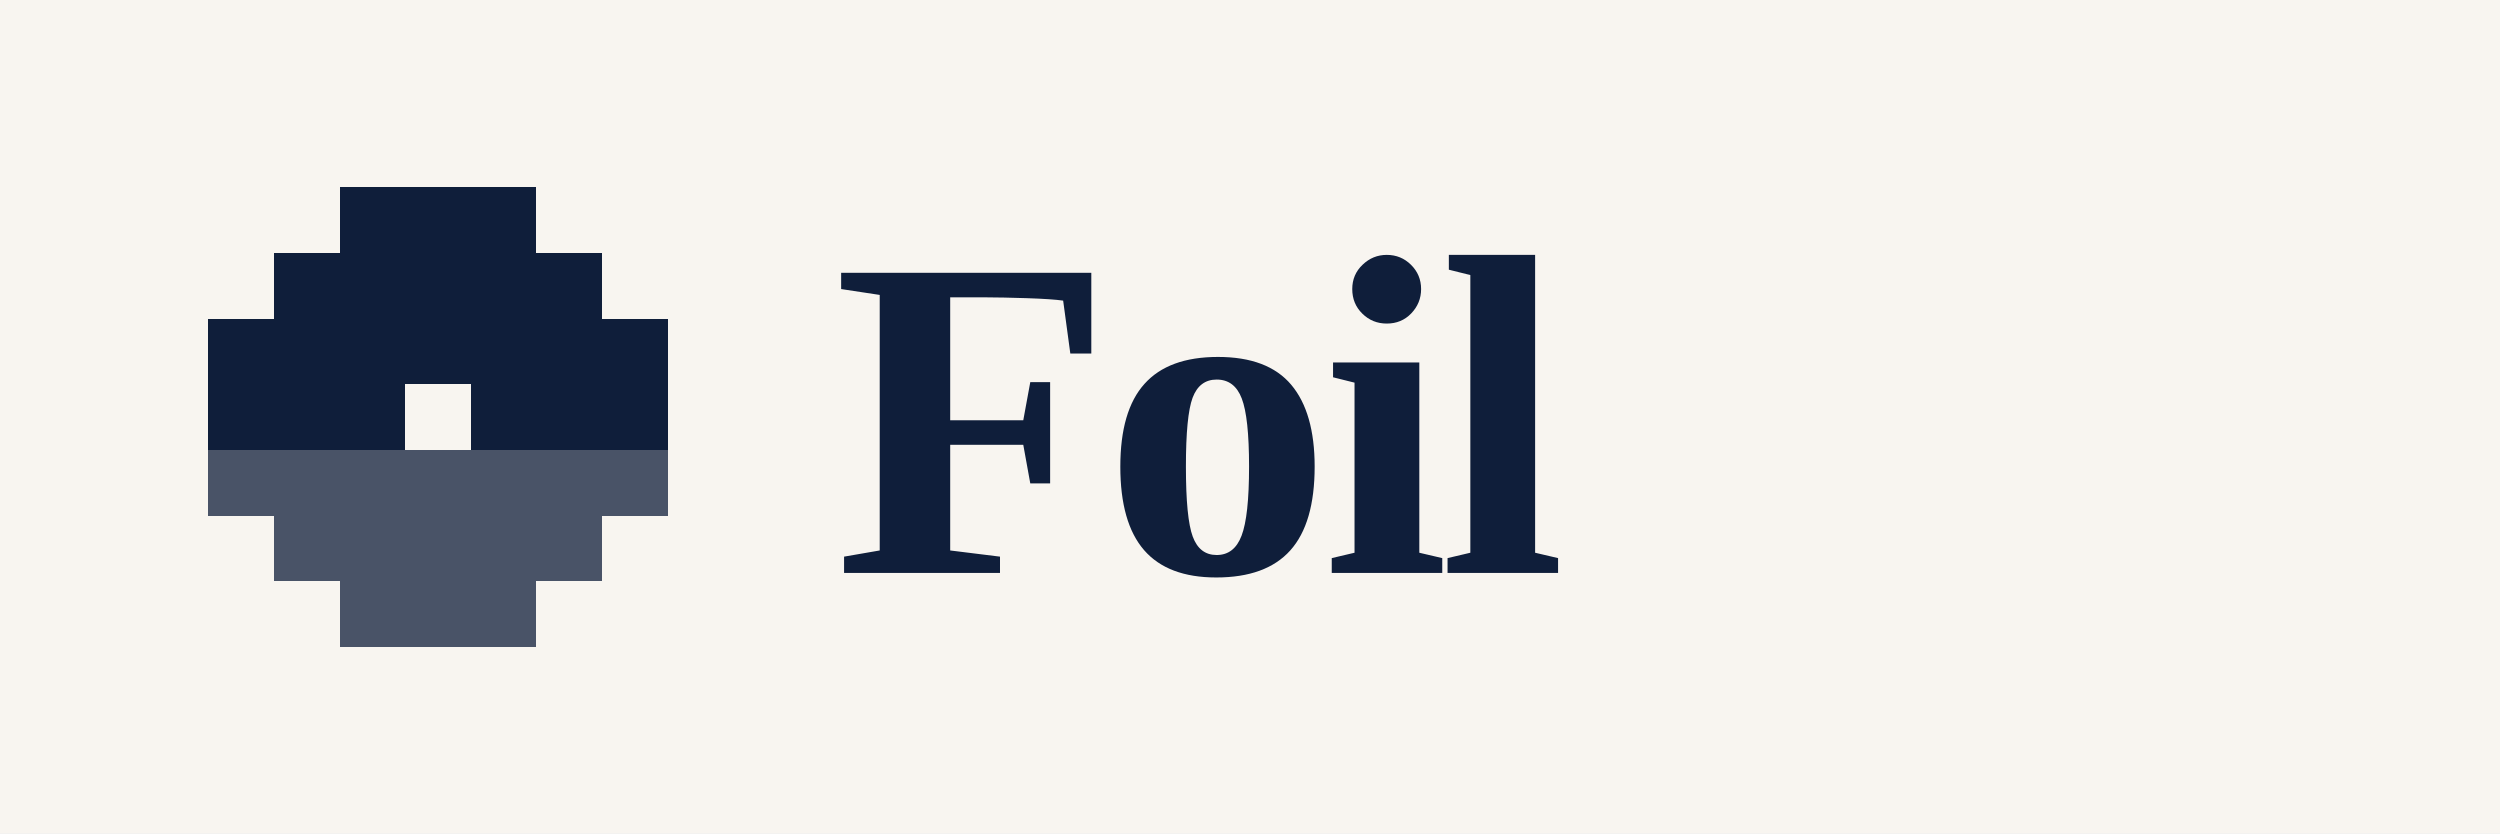
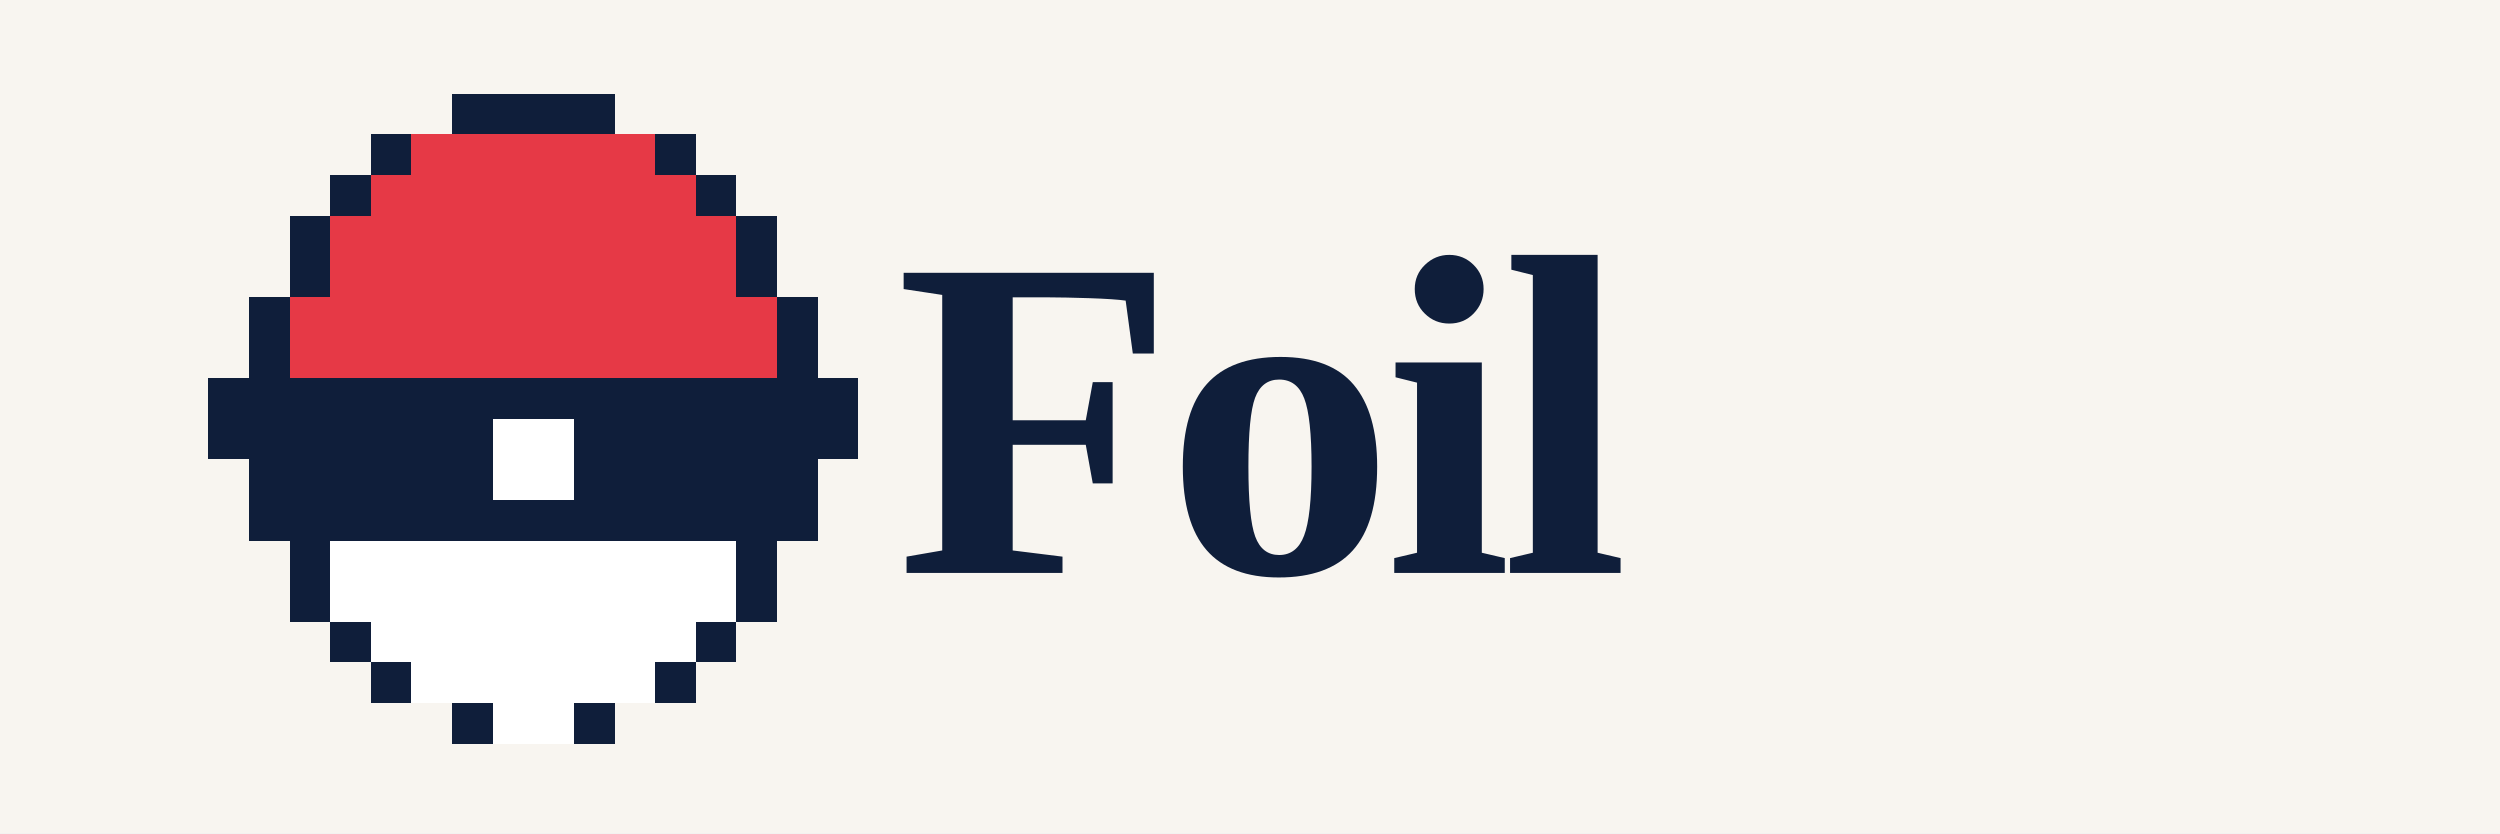
<svg xmlns="http://www.w3.org/2000/svg" viewBox="0 0 240 80" width="240" height="80">
  <rect width="240" height="80" fill="#f8f5f0" />
-   <g transform="translate(20 18) scale(6.3)" shape-rendering="crispEdges">
+   <g transform="translate(20 9) scale(3.9)" shape-rendering="crispEdges">
    <g fill="#0f1e3a">
-       <rect x="2" y="0" width="3" height="1" />
-       <rect x="1" y="1" width="5" height="1" />
-       <rect x="0" y="2" width="7" height="1" />
-       <rect x="0" y="3" width="7" height="1" />
+       <rect x="6" y="0" width="4" height="1" />
+       <rect x="4" y="1" width="8" height="1" />
+       <rect x="3" y="2" width="10" height="1" />
+       <rect x="2" y="3" width="12" height="1" />
+       <rect x="2" y="4" width="12" height="1" />
+       <rect x="1" y="5" width="14" height="1" />
+       <rect x="1" y="6" width="14" height="1" />
+       <rect x="0" y="7" width="16" height="1" />
+       <rect x="0" y="8" width="16" height="1" />
+       <rect x="1" y="9" width="14" height="1" />
+       <rect x="1" y="10" width="14" height="1" />
+       <rect x="2" y="11" width="12" height="1" />
+       <rect x="2" y="12" width="12" height="1" />
+       <rect x="3" y="13" width="10" height="1" />
+       <rect x="4" y="14" width="8" height="1" />
+       <rect x="6" y="15" width="4" height="1" />
    </g>
-     <g fill="#0f1e3a" opacity="0.75">
-       <rect x="0" y="4" width="7" height="1" />
-       <rect x="1" y="5" width="5" height="1" />
-       <rect x="2" y="6" width="3" height="1" />
+     <g fill="#e63946">
+       <rect x="5" y="1" width="6" height="1" />
+       <rect x="4" y="2" width="8" height="1" />
+       <rect x="3" y="3" width="10" height="1" />
+       <rect x="3" y="4" width="10" height="1" />
+       <rect x="2" y="5" width="12" height="1" />
+       <rect x="2" y="6" width="12" height="1" />
    </g>
-     <rect x="3" y="3" width="1" height="1" fill="#f8f5f0" />
+     <g fill="#ffffff">
+       <rect x="3" y="11" width="10" height="1" />
+       <rect x="3" y="12" width="10" height="1" />
+       <rect x="4" y="13" width="8" height="1" />
+       <rect x="5" y="14" width="6" height="1" />
+       <rect x="7" y="15" width="2" height="1" />
+     </g>
+     <rect x="7" y="8" width="2" height="2" fill="#ffffff" />
  </g>
-   <text x="80" y="55" font-family="Fraunces, Georgia, 'Times New Roman', serif" font-weight="700" font-size="44" fill="#0f1e3a" letter-spacing="-1">Foil</text>
+   <text x="86" y="55" font-family="Fraunces, Georgia, 'Times New Roman', serif" font-weight="700" font-size="44" fill="#0f1e3a" letter-spacing="-1">Foil</text>
</svg>
